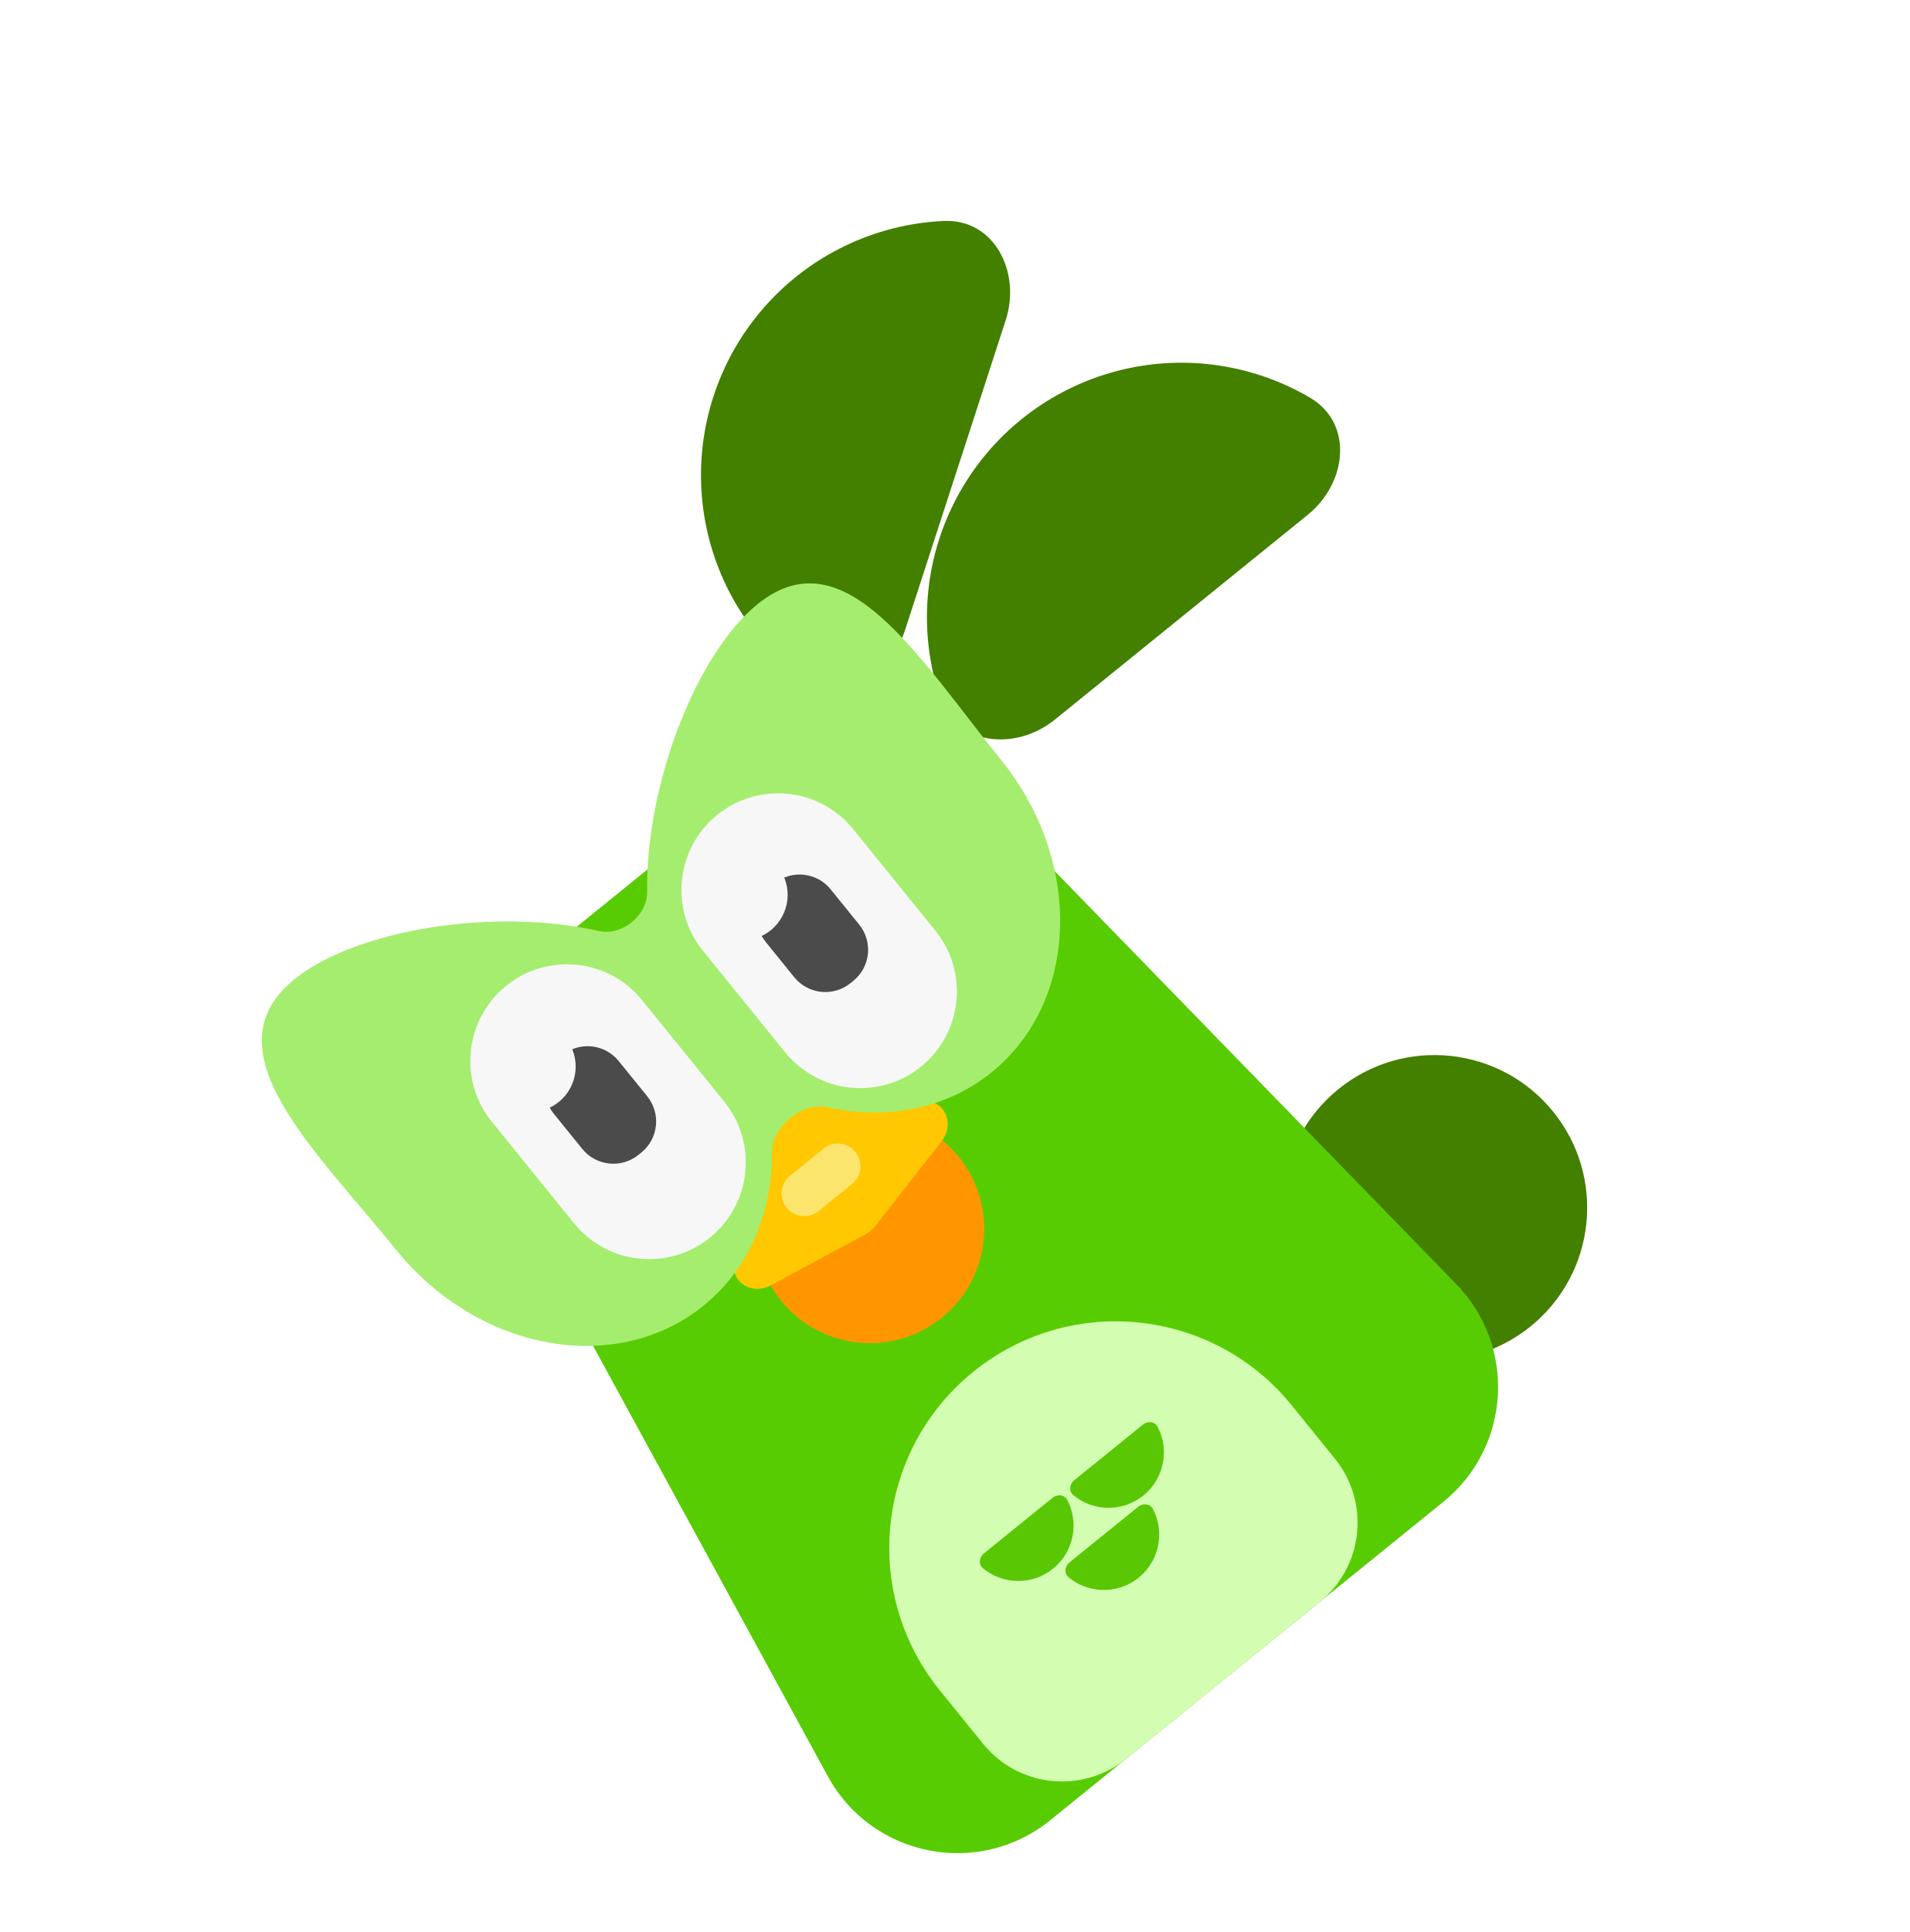
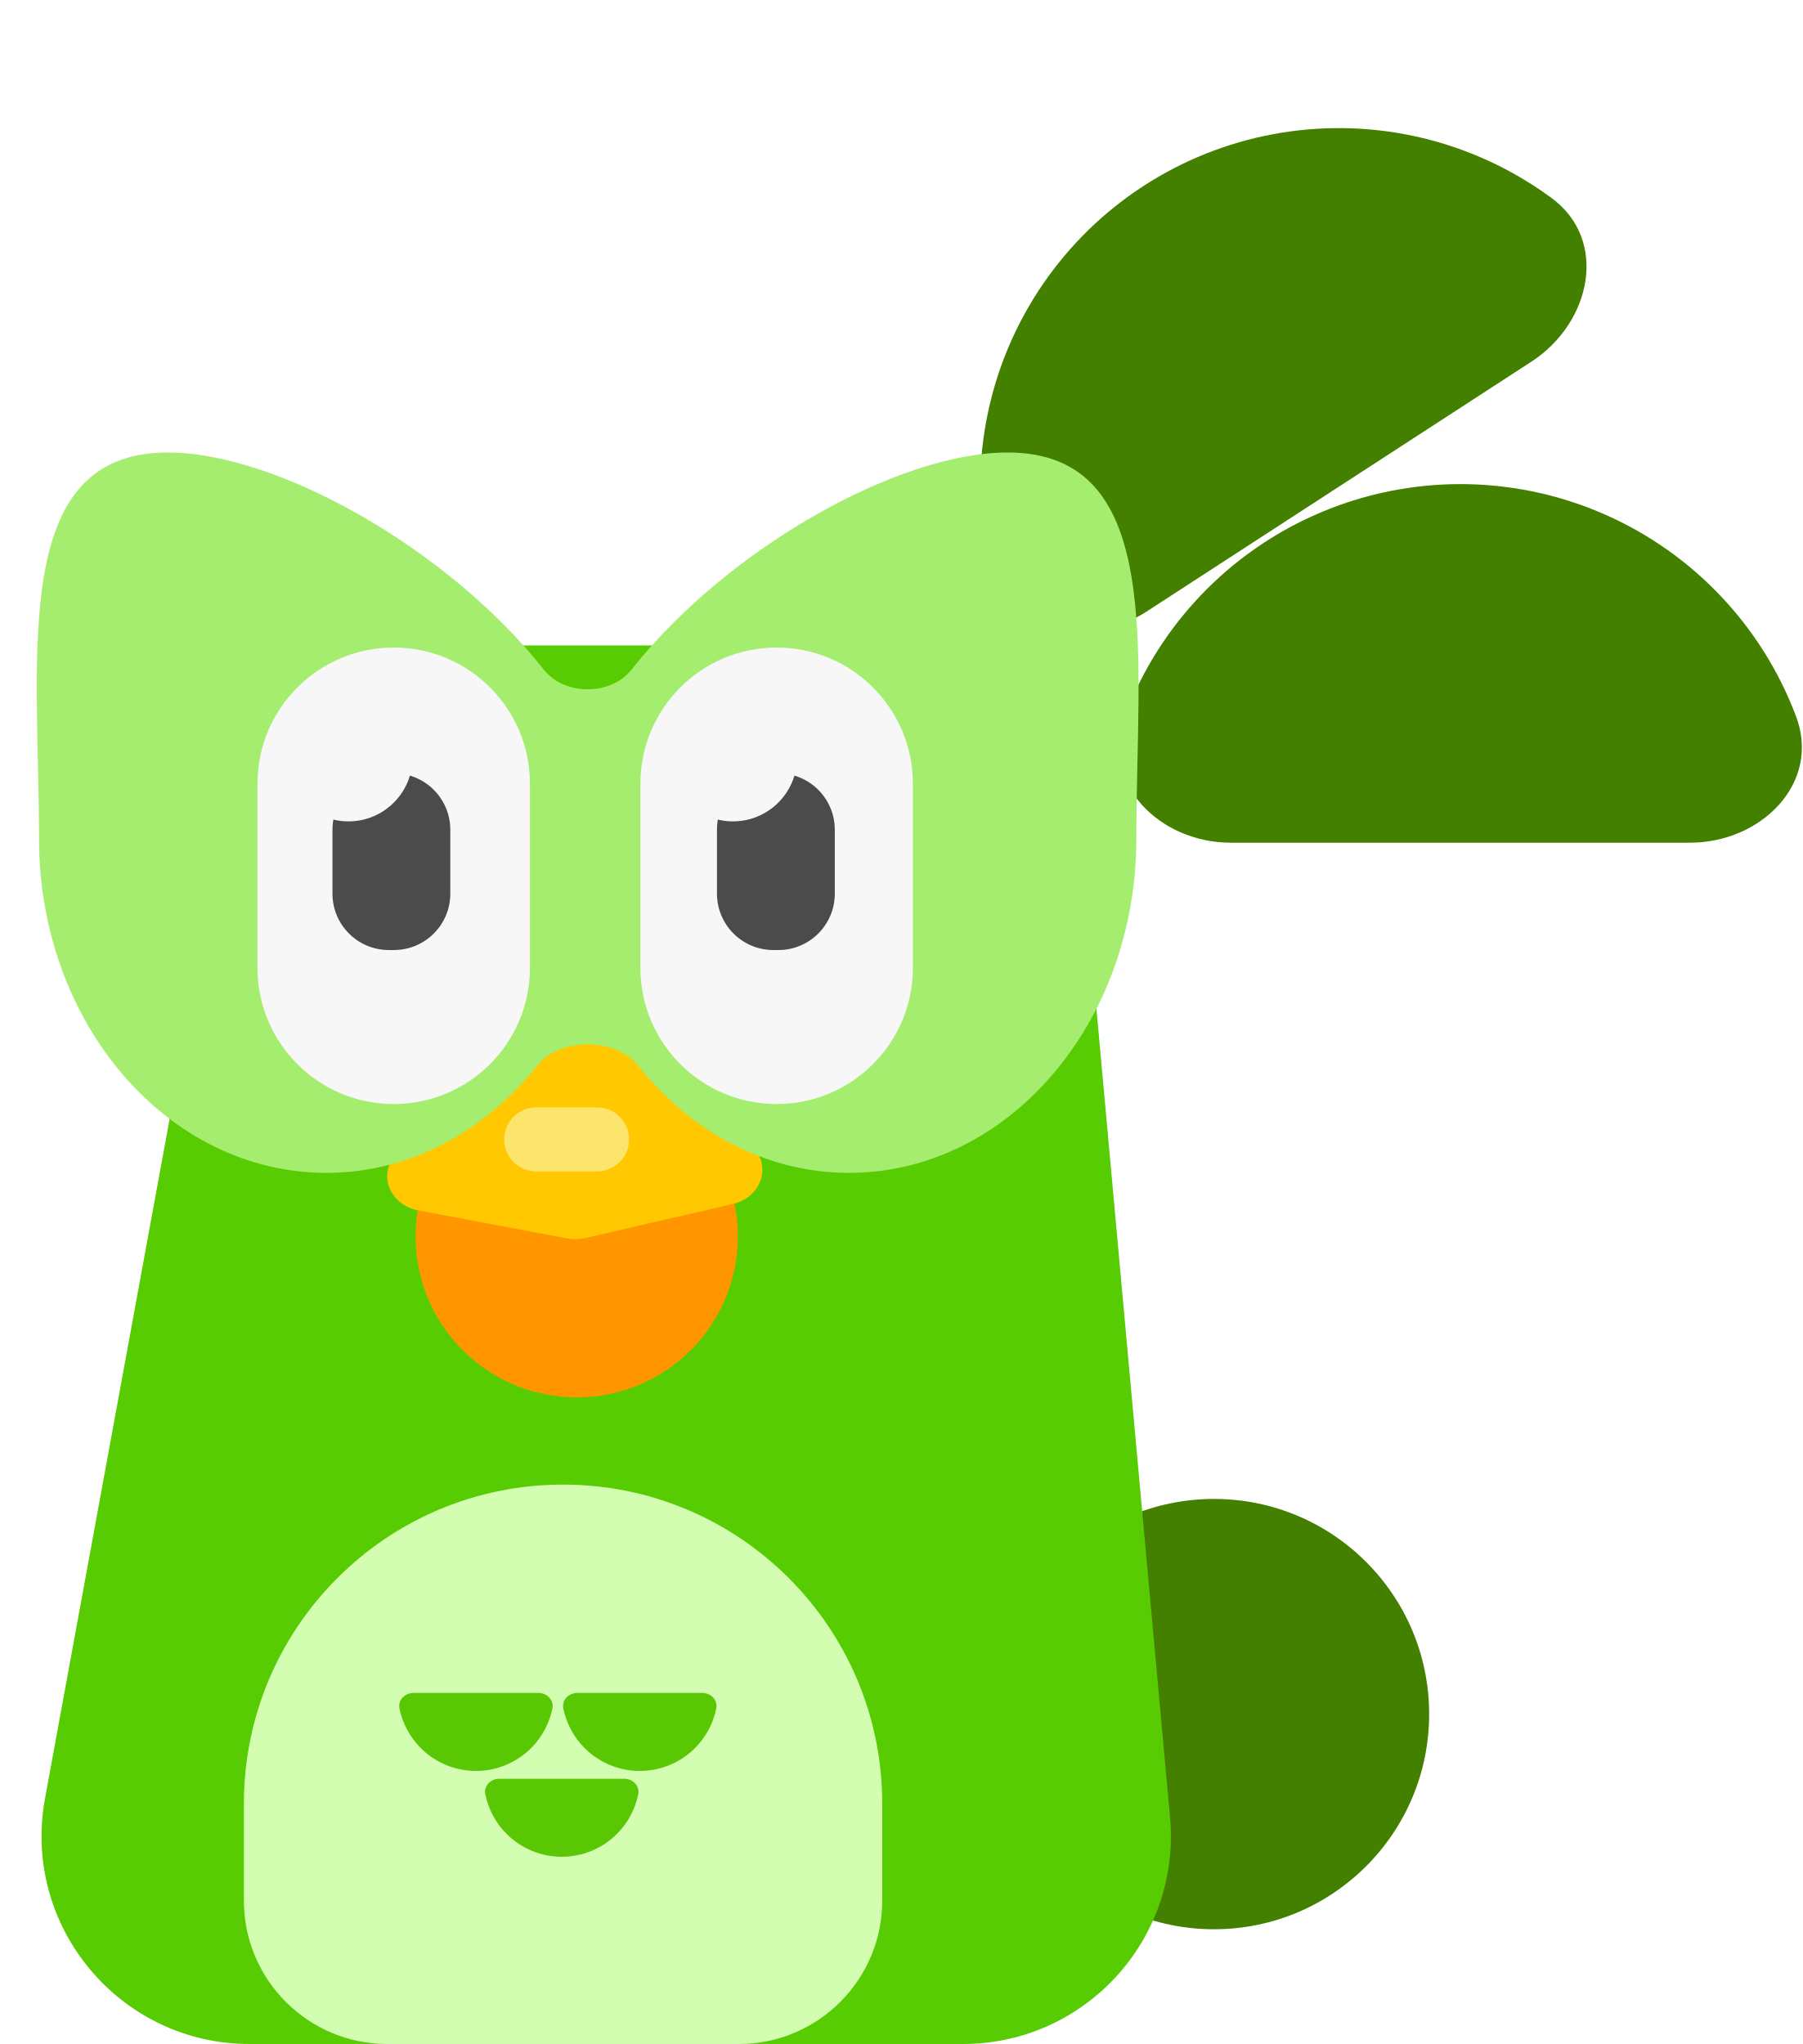
- <svg xmlns="http://www.w3.org/2000/svg" width="345" height="349" viewBox="0 0 345 349" fill="none">
-   <circle cx="259.186" cy="218.168" r="27.579" transform="rotate(-39 259.186 218.168)" fill="#438000" />
-   <path d="M88.247 208.455C82.084 197.157 84.872 183.069 94.874 174.97L139.063 139.186C149.778 130.509 165.341 131.434 174.953 141.318L263.121 231.98C274.052 243.219 272.971 261.418 260.787 271.285L189.743 328.815C176.805 339.292 157.534 335.478 149.562 320.862L88.247 208.455Z" fill="#58CC02" />
-   <path d="M236.302 92.975C243.405 87.223 244.567 76.452 236.682 71.832C236.25 71.578 235.814 71.332 235.373 71.093C230.068 68.213 224.248 66.406 218.245 65.775C212.242 65.144 206.174 65.701 200.386 67.416C194.598 69.13 189.205 71.968 184.514 75.766C179.823 79.565 175.926 84.25 173.046 89.555C170.166 94.86 168.358 100.68 167.727 106.683C167.097 112.686 167.654 118.755 169.369 124.542C169.511 125.023 169.661 125.501 169.819 125.976C172.7 134.649 183.477 135.752 190.579 130.001L236.302 92.975Z" fill="#438000" />
-   <path d="M181.705 57.853C184.529 49.161 179.637 39.495 170.508 39.914C170.008 39.937 169.508 39.968 169.008 40.008C162.99 40.481 157.125 42.135 151.747 44.876C146.369 47.616 141.583 51.389 137.662 55.979C133.742 60.569 130.765 65.886 128.899 71.627C127.034 77.368 126.318 83.419 126.791 89.437C127.265 95.455 128.919 101.32 131.659 106.698C134.4 112.077 138.173 116.862 142.763 120.783C143.144 121.108 143.53 121.427 143.921 121.74C151.061 127.445 160.7 122.5 163.524 113.808L181.705 57.853Z" fill="#438000" />
-   <path d="M169.792 305.345C155.573 287.787 158.281 262.026 175.839 247.808C193.397 233.59 219.157 236.297 233.376 253.855L241.186 263.5C247.576 271.392 246.359 282.969 238.468 289.359L203.461 317.708C195.57 324.098 183.992 322.881 177.602 314.99L169.792 305.345Z" fill="#D7FFB8" fill-opacity="0.969" />
-   <path d="M190.186 270.554C191.044 269.859 192.325 269.985 192.835 270.965C193.737 272.695 194.121 274.665 193.914 276.634C193.636 279.272 192.323 281.691 190.262 283.36C188.201 285.029 185.561 285.811 182.923 285.534C180.954 285.327 179.107 284.542 177.602 283.3C176.75 282.597 176.893 281.318 177.751 280.623L190.186 270.554Z" fill="#5AC705" />
-   <path d="M206.506 257.338C207.364 256.643 208.645 256.77 209.156 257.749C210.058 259.479 210.441 261.449 210.234 263.418C209.957 266.056 208.643 268.475 206.582 270.144C204.521 271.813 201.881 272.595 199.244 272.318C197.274 272.111 195.427 271.327 193.923 270.085C193.071 269.381 193.213 268.103 194.072 267.407L206.506 257.338Z" fill="#5AC705" />
-   <path d="M205.657 272.18C206.516 271.485 207.796 271.611 208.307 272.591C209.209 274.321 209.592 276.291 209.385 278.26C209.108 280.898 207.794 283.317 205.733 284.986C203.672 286.655 201.033 287.437 198.395 287.16C196.426 286.953 194.578 286.168 193.074 284.926C192.222 284.223 192.365 282.944 193.223 282.249L205.657 272.18Z" fill="#5AC705" />
-   <circle cx="157.168" cy="221.969" r="20.654" transform="rotate(-39 157.168 221.969)" fill="#FF9600" />
-   <path d="M170.142 206.126C171.898 203.879 171.514 200.579 168.963 199.305C165.256 197.454 161.134 196.51 156.941 196.589C151.015 196.701 145.307 198.848 140.777 202.67C136.247 206.492 133.171 211.757 132.064 217.58C131.28 221.7 131.517 225.922 132.718 229.888C133.545 232.617 136.733 233.551 139.244 232.198L156.473 222.915C157.102 222.577 157.654 222.111 158.093 221.549L170.142 206.126Z" fill="#FFC800" />
-   <rect x="139.546" y="214.978" width="16.007" height="8.209" rx="4.104" transform="rotate(-39 139.546 214.978)" fill="#FBE56D" />
-   <path d="M136.861 109.141C152.664 96.344 165.969 118.871 180.849 137.246C195.729 155.621 194.981 180.892 179.178 193.689C170.877 200.41 160.074 202.353 149.532 200.02C144.975 199.011 139.428 203.503 139.467 208.17C139.557 218.967 135.411 229.13 127.111 235.852C111.308 248.649 86.435 244.126 71.555 225.751C56.675 207.376 37.407 189.677 53.209 176.881C64.141 168.029 88.99 163.841 108.196 168.182C112.351 169.122 116.975 165.377 116.92 161.118C116.667 141.429 125.93 117.993 136.861 109.141Z" fill="#A5ED6E" />
-   <rect x="77.879" y="189.071" width="34.922" height="58.517" rx="17.461" transform="rotate(-39 77.8789 189.071)" fill="#F7F7F7" />
-   <rect x="116.02" y="158.186" width="34.922" height="58.517" rx="17.461" transform="rotate(-39 116.02 158.186)" fill="#F7F7F7" />
-   <path d="M100.044 201.171C97.532 198.069 98.01 193.517 101.112 191.005L101.614 190.599C104.716 188.087 109.268 188.565 111.78 191.667L116.938 198.037C119.45 201.139 118.971 205.691 115.869 208.203L115.368 208.609C112.265 211.121 107.714 210.643 105.202 207.54L100.044 201.171Z" fill="#4B4B4B" />
-   <path d="M138.343 170.157C135.83 167.055 136.309 162.503 139.411 159.991L139.913 159.585C143.015 157.073 147.566 157.551 150.079 160.654L155.236 167.023C157.749 170.125 157.27 174.677 154.168 177.189L153.666 177.595C150.564 180.107 146.013 179.629 143.501 176.527L138.343 170.157Z" fill="#4B4B4B" />
-   <circle cx="95.799" cy="192.665" r="8.213" transform="rotate(-39 95.799 192.665)" fill="#F7F7F7" />
-   <circle cx="134.097" cy="161.652" r="8.213" transform="rotate(-39 134.097 161.652)" fill="#F7F7F7" />
+ <svg xmlns="http://www.w3.org/2000/svg" width="231" height="262" viewBox="0 0 231 262" fill="none">
+   <circle cx="155.591" cy="219.712" r="27.579" fill="#438000" />
+   <path d="M28.859 104.589C31.179 91.93 42.212 82.737 55.081 82.737H111.943C125.73 82.737 137.243 93.249 138.493 106.98L149.957 232.924C151.378 248.537 139.085 262 123.407 262H31.992C15.343 262 2.767 246.909 5.769 230.533L28.859 104.589Z" fill="#58CC02" />
+   <path d="M216.593 108.018C225.732 108.018 233.413 100.378 230.194 91.825C230.017 91.357 229.833 90.891 229.641 90.428C227.332 84.851 223.946 79.784 219.678 75.516C215.409 71.247 210.342 67.862 204.765 65.552C199.189 63.242 193.212 62.053 187.175 62.053C181.139 62.053 175.162 63.242 169.585 65.552C164.009 67.862 158.942 71.247 154.673 75.516C150.405 79.784 147.019 84.851 144.709 90.428C144.518 90.891 144.333 91.357 144.157 91.825C140.938 100.378 148.619 108.018 157.758 108.018L216.593 108.018Z" fill="#438000" />
+   <path d="M196.266 46.364C203.931 41.386 206.212 30.796 198.854 25.376C198.451 25.079 198.042 24.789 197.629 24.505C192.655 21.086 187.055 18.68 181.151 17.425C175.247 16.17 169.153 16.09 163.218 17.191C157.283 18.291 151.622 20.549 146.56 23.836C141.498 27.124 137.132 31.376 133.714 36.351C130.295 41.325 127.889 46.925 126.634 52.829C125.379 58.733 125.299 64.827 126.399 70.762C126.491 71.255 126.59 71.746 126.697 72.235C128.655 81.162 139.258 83.385 146.923 78.408L196.266 46.364Z" fill="#438000" />
+   <path d="M31.256 231.203C31.256 208.61 49.571 190.295 72.165 190.295C94.758 190.295 113.073 208.61 113.073 231.203V243.614C113.073 253.768 104.842 262 94.687 262H49.642C39.487 262 31.256 253.768 31.256 243.614V231.203Z" fill="#D7FFB8" fill-opacity="0.969" />
+   <path d="M69 217C70.105 217 71.02 217.904 70.801 218.987C70.413 220.899 69.471 222.671 68.071 224.071C66.196 225.946 63.652 227 61 227C58.348 227 55.804 225.946 53.929 224.071C52.529 222.671 51.587 220.899 51.199 218.987C50.98 217.904 51.895 217 53 217L69 217Z" fill="#5AC705" />
+   <path d="M90 217C91.105 217 92.02 217.904 91.801 218.987C91.413 220.899 90.471 222.671 89.071 224.071C87.196 225.946 84.652 227 82 227C79.348 227 76.804 225.946 74.929 224.071C73.529 222.671 72.587 220.899 72.199 218.987C71.98 217.904 72.895 217 74 217L90 217Z" fill="#5AC705" />
+   <path d="M80 228C81.105 228 82.02 228.904 81.801 229.987C81.413 231.899 80.471 233.671 79.071 235.071C77.196 236.946 74.652 238 72 238C69.348 238 66.804 236.946 64.929 235.071C63.529 233.671 62.587 231.899 62.199 229.987C61.98 228.904 62.895 228 64 228L80 228Z" fill="#5AC705" />
+   <circle cx="73.916" cy="158.464" r="20.654" fill="#FF9600" />
+   <path d="M93.969 154.317C96.748 153.676 98.525 150.869 97.345 148.274C95.629 144.502 93.019 141.175 89.711 138.597C85.035 134.954 79.249 133.031 73.323 133.151C67.397 133.271 61.693 135.426 57.168 139.254C53.966 141.963 51.493 145.393 49.931 149.231C48.856 151.873 50.746 154.605 53.548 155.134L72.78 158.763C73.482 158.895 74.204 158.88 74.899 158.72L93.969 154.317Z" fill="#FFC800" />
+   <rect x="64.621" y="141.941" width="16.007" height="8.209" rx="4.104" fill="#FBE56D" />
+   <path d="M129.139 58C149.473 58 145.638 83.88 145.638 107.524C145.638 131.169 129.153 150.337 108.818 150.337C98.137 150.337 88.519 145.048 81.795 136.6C78.888 132.949 71.75 132.949 68.844 136.6C62.119 145.048 52.501 150.337 41.82 150.337C21.486 150.337 5.002 131.169 5.002 107.524C5.002 83.88 1.166 58 21.5 58C35.566 58 57.512 70.384 69.707 85.845C72.344 89.189 78.294 89.189 80.932 85.845C93.126 70.384 115.073 58 129.139 58Z" fill="#A5ED6E" />
+   <rect x="33" y="83" width="34.922" height="58.517" rx="17.461" fill="#F7F7F7" />
+   <rect x="82.078" y="83" width="34.922" height="58.517" rx="17.461" fill="#F7F7F7" />
+   <path d="M42.611 106.352C42.611 102.36 45.847 99.124 49.839 99.124H50.485C54.477 99.124 57.713 102.36 57.713 106.352V114.548C57.713 118.54 54.477 121.776 50.485 121.776H49.839C45.847 121.776 42.611 118.54 42.611 114.548V106.352Z" fill="#4B4B4B" />
+   <path d="M91.892 106.352C91.892 102.36 95.128 99.124 99.12 99.124H99.765C103.757 99.124 106.993 102.36 106.993 106.352V114.548C106.993 118.54 103.757 121.776 99.765 121.776H99.12C95.128 121.776 91.892 118.54 91.892 114.548V106.352Z" fill="#4B4B4B" />
+   <circle cx="44.665" cy="97.071" r="8.213" fill="#F7F7F7" />
+   <circle cx="93.945" cy="97.071" r="8.213" fill="#F7F7F7" />
</svg>
